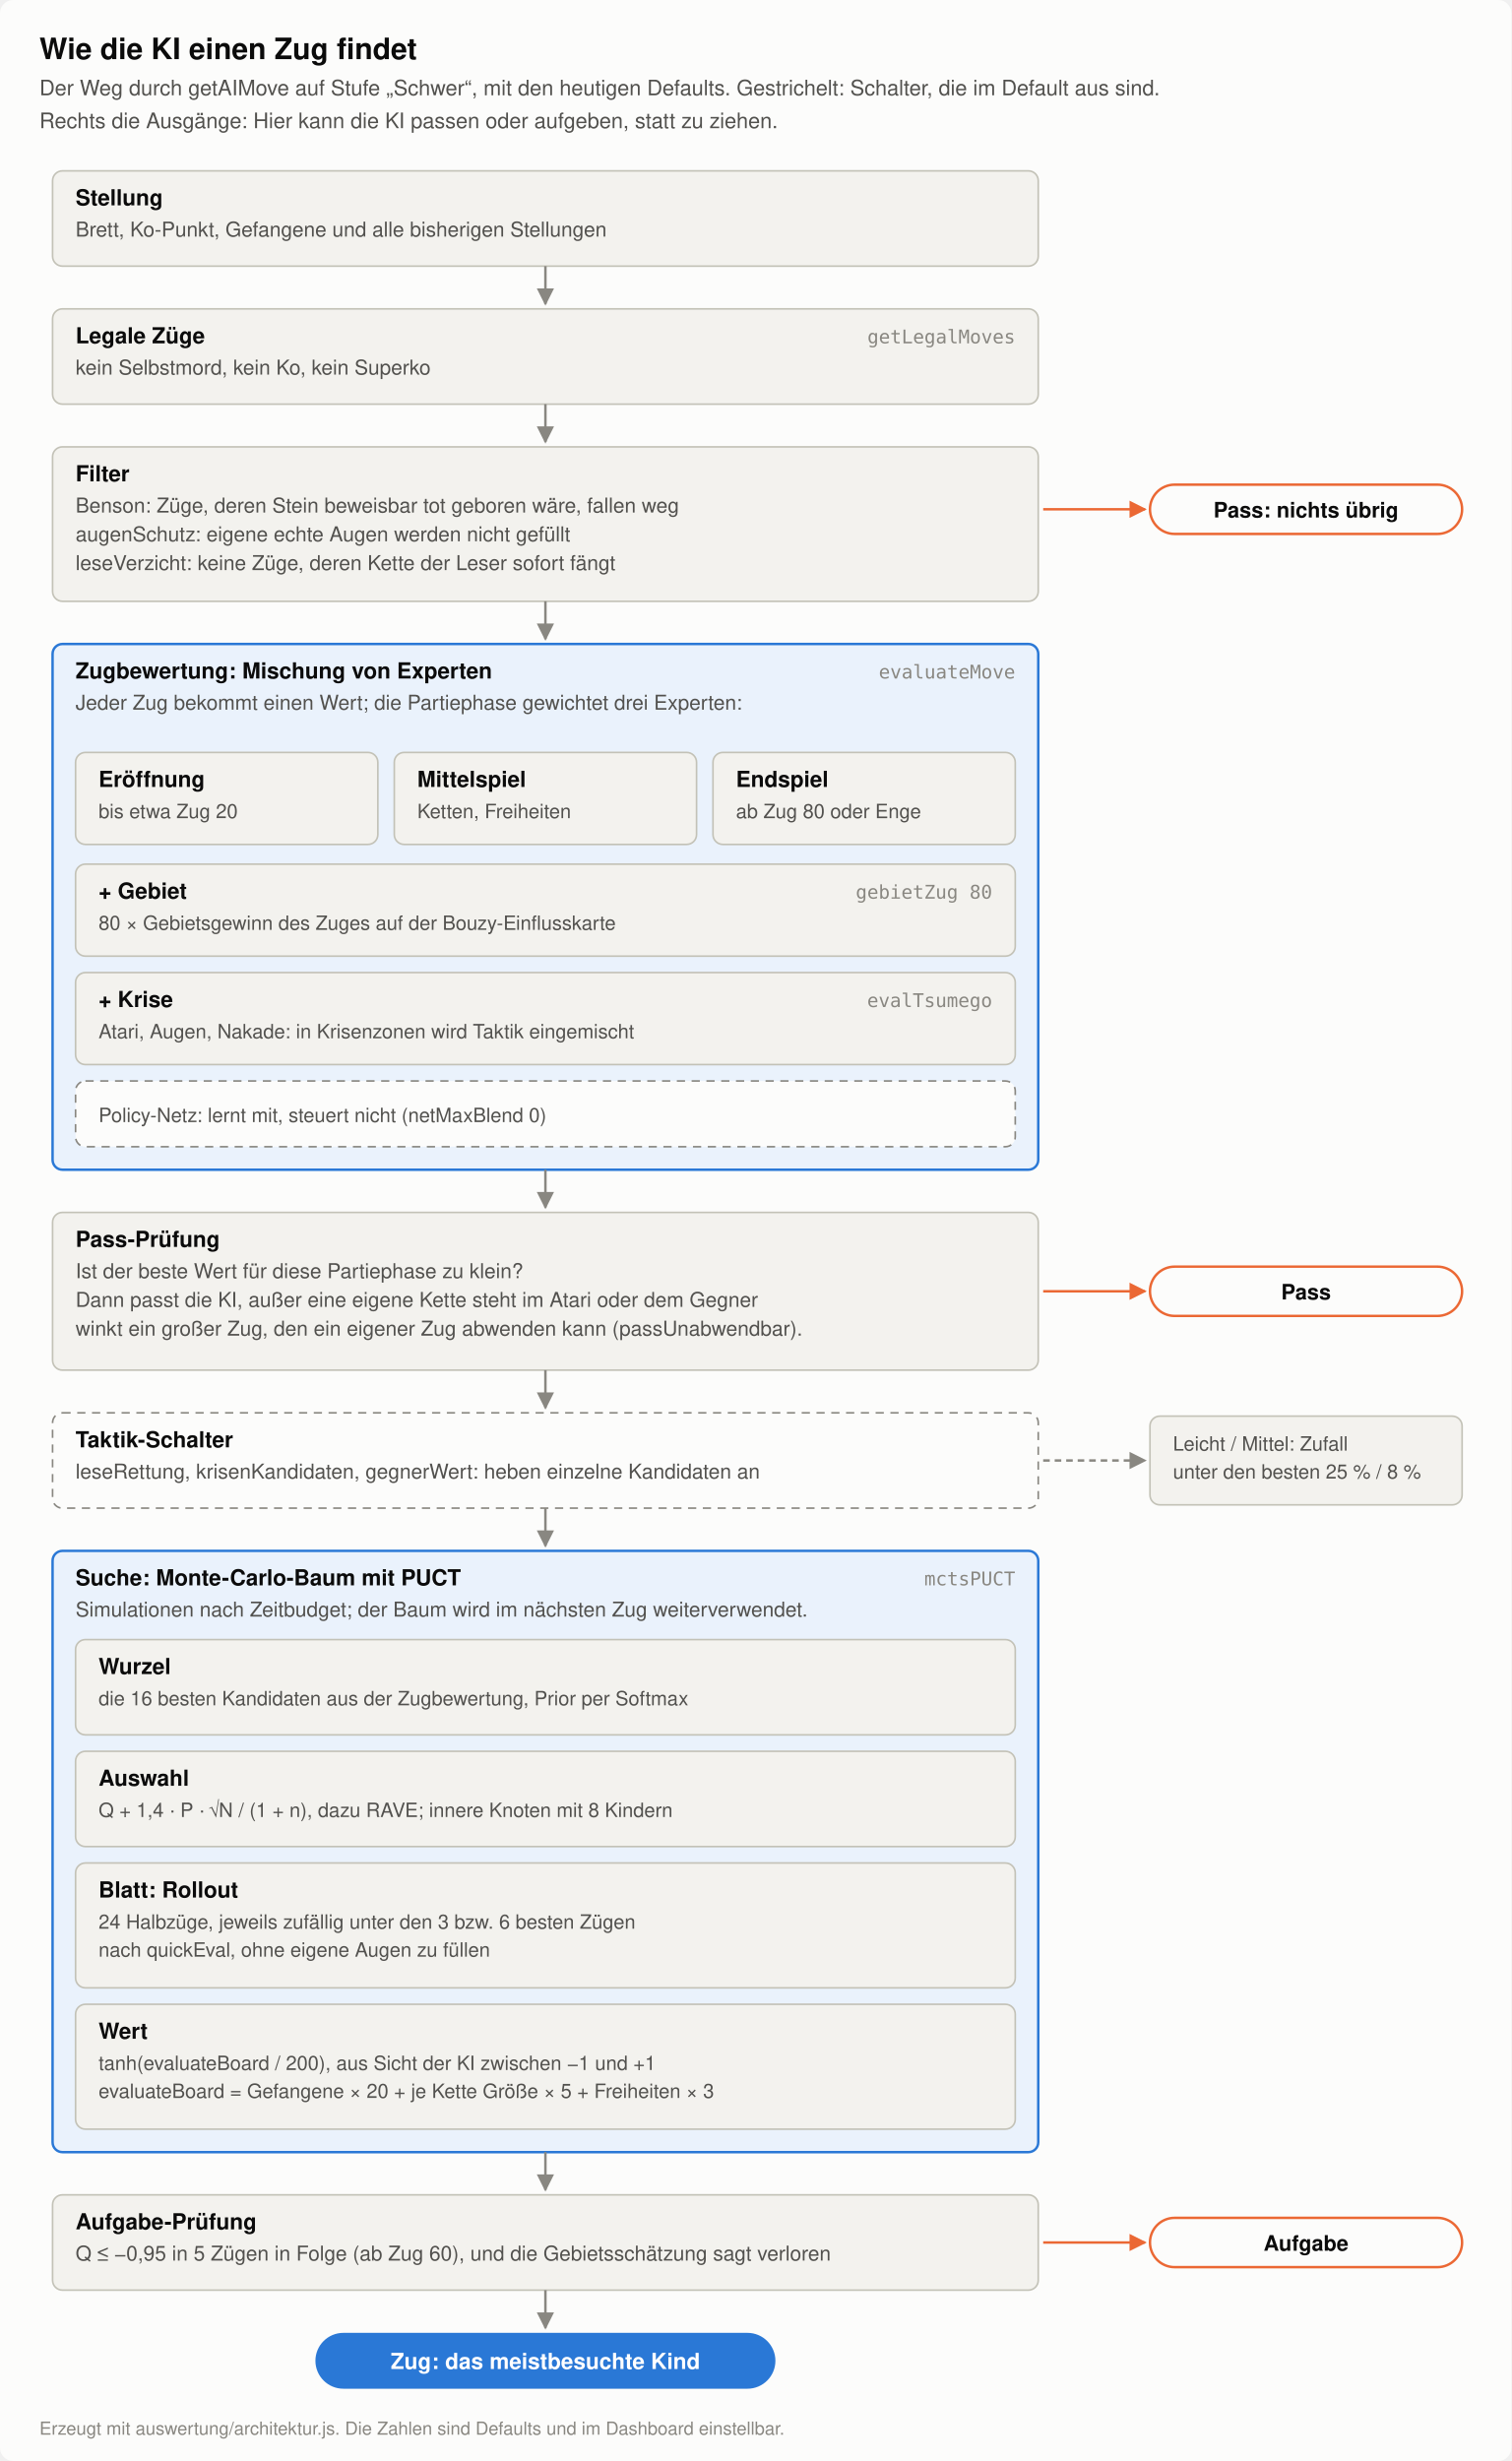
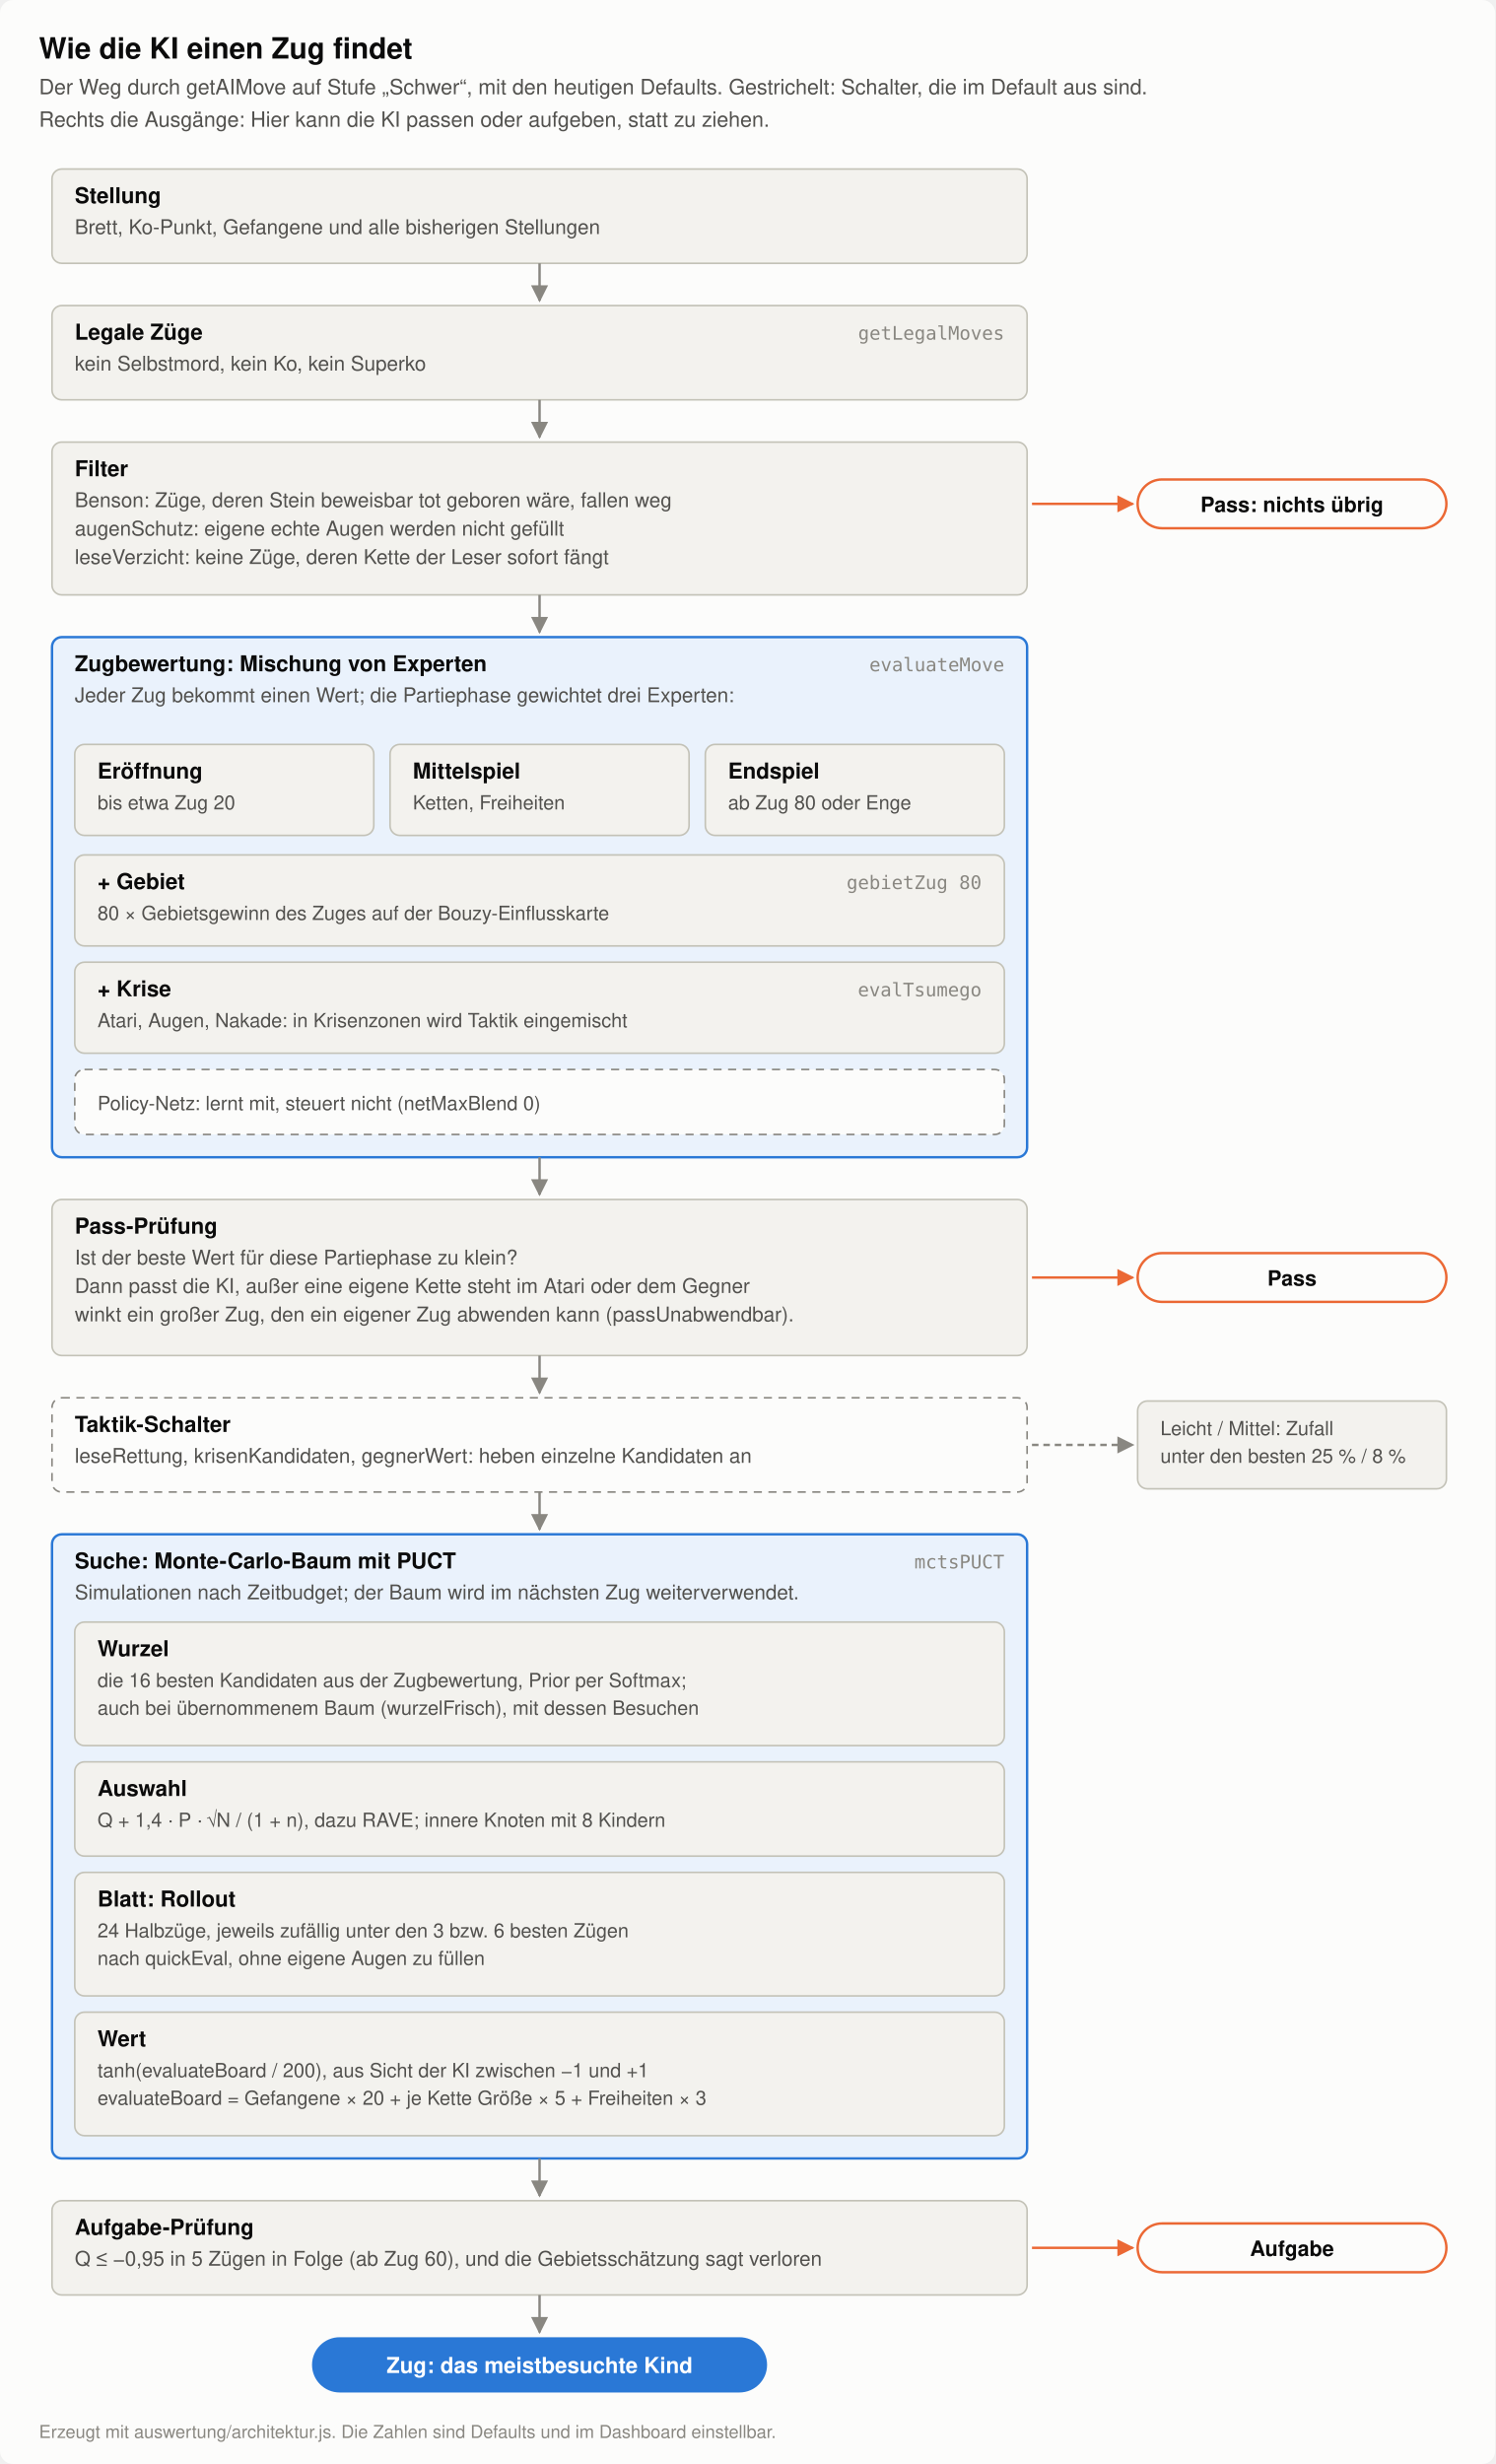
- <svg xmlns="http://www.w3.org/2000/svg" width="920" height="1498" viewBox="0 0 920 1498" font-family="system-ui, -apple-system, 'Segoe UI', Helvetica, Arial, sans-serif" role="img" aria-labelledby="titel beschr">
+ <svg xmlns="http://www.w3.org/2000/svg" width="920" height="1516" viewBox="0 0 920 1516" font-family="system-ui, -apple-system, 'Segoe UI', Helvetica, Arial, sans-serif" role="img" aria-labelledby="titel beschr">
  <defs>
    <marker id="spitze" viewBox="0 0 10 10" refX="9" refY="5" markerWidth="7" markerHeight="7" orient="auto-start-reverse">
      <path d="M0,0 L10,5 L0,10 z" fill="#898781" />
    </marker>
    <marker id="spitzeA" viewBox="0 0 10 10" refX="9" refY="5" markerWidth="7" markerHeight="7" orient="auto-start-reverse">
      <path d="M0,0 L10,5 L0,10 z" fill="#eb6834" />
    </marker>
  </defs>
-   <rect width="920" height="1498" rx="8" fill="#fcfcfb" />
+   <rect width="920" height="1516" rx="8" fill="#fcfcfb" />
  <text x="24" y="36" font-size="18" font-weight="600" fill="#0b0b0b" text-anchor="start">Wie die KI einen Zug findet</text>
  <text x="24" y="58" font-size="13" fill="#52514e" text-anchor="start">Der Weg durch getAIMove auf Stufe „Schwer“, mit den heutigen Defaults. Gestrichelt: Schalter, die im Default aus sind.</text>
  <text x="24" y="78" font-size="13" fill="#52514e" text-anchor="start">Rechts die Ausgänge: Hier kann die KI passen oder aufgeben, statt zu ziehen.</text>
  <rect x="32" y="104" width="600" height="58" rx="6" fill="#f3f2ee" stroke="#c3c2b7" stroke-width="1" />
  <text x="46" y="125" font-size="13.5" font-weight="600" fill="#0b0b0b" text-anchor="start">Stellung</text>
  <text x="46" y="144" font-size="12.5" fill="#52514e" text-anchor="start">Brett, Ko-Punkt, Gefangene und alle bisherigen Stellungen</text>
  <line x1="332" y1="162" x2="332" y2="185" stroke="#898781" stroke-width="1.5" marker-end="url(#spitze)" />
  <rect x="32" y="188" width="600" height="58" rx="6" fill="#f3f2ee" stroke="#c3c2b7" stroke-width="1" />
  <text x="46" y="209" font-size="13.5" font-weight="600" fill="#0b0b0b" text-anchor="start">Legale Züge</text>
  <text x="618" y="209" font-size="11.5" fill="#898781" text-anchor="end" font-family="ui-monospace, SFMono-Regular, Menlo, Consolas, monospace">getLegalMoves</text>
  <text x="46" y="228" font-size="12.5" fill="#52514e" text-anchor="start">kein Selbstmord, kein Ko, kein Superko</text>
  <line x1="332" y1="246" x2="332" y2="269" stroke="#898781" stroke-width="1.5" marker-end="url(#spitze)" />
  <rect x="32" y="272" width="600" height="94" rx="6" fill="#f3f2ee" stroke="#c3c2b7" stroke-width="1" />
  <text x="46" y="293" font-size="13.5" font-weight="600" fill="#0b0b0b" text-anchor="start">Filter</text>
  <text x="46" y="312" font-size="12.5" fill="#52514e" text-anchor="start">Benson: Züge, deren Stein beweisbar tot geboren wäre, fallen weg</text>
  <text x="46" y="329.5" font-size="12.5" fill="#52514e" text-anchor="start">augenSchutz: eigene echte Augen werden nicht gefüllt</text>
  <text x="46" y="347" font-size="12.5" fill="#52514e" text-anchor="start">leseVerzicht: keine Züge, deren Kette der Leser sofort fängt</text>
  <line x1="635" y1="310" x2="697" y2="310" stroke="#eb6834" stroke-width="1.5" marker-end="url(#spitzeA)" />
  <rect x="700" y="295" width="190" height="30" rx="15" fill="#fcfcfb" stroke="#eb6834" stroke-width="1.5" />
  <text x="795" y="315" font-size="13" font-weight="600" fill="#0b0b0b" text-anchor="middle">Pass: nichts übrig</text>
  <line x1="332" y1="366" x2="332" y2="389" stroke="#898781" stroke-width="1.5" marker-end="url(#spitze)" />
  <rect x="32" y="392" width="600" height="320" rx="6" fill="#eaf2fc" stroke="#2a78d6" stroke-width="1.5" />
  <text x="46" y="413" font-size="13.5" font-weight="600" fill="#0b0b0b" text-anchor="start">Zugbewertung: Mischung von Experten</text>
  <text x="618" y="413" font-size="11.5" fill="#898781" text-anchor="end" font-family="ui-monospace, SFMono-Regular, Menlo, Consolas, monospace">evaluateMove</text>
  <text x="46" y="432" font-size="12.5" fill="#52514e" text-anchor="start">Jeder Zug bekommt einen Wert; die Partiephase gewichtet drei Experten:</text>
  <rect x="46" y="458" width="184" height="56" rx="6" fill="#f3f2ee" stroke="#c3c2b7" stroke-width="1" />
  <text x="60" y="479" font-size="13.5" font-weight="600" fill="#0b0b0b" text-anchor="start">Eröffnung</text>
  <text x="60" y="498" font-size="12" fill="#52514e" text-anchor="start">bis etwa Zug 20</text>
  <rect x="240" y="458" width="184" height="56" rx="6" fill="#f3f2ee" stroke="#c3c2b7" stroke-width="1" />
  <text x="254" y="479" font-size="13.5" font-weight="600" fill="#0b0b0b" text-anchor="start">Mittelspiel</text>
  <text x="254" y="498" font-size="12" fill="#52514e" text-anchor="start">Ketten, Freiheiten</text>
  <rect x="434" y="458" width="184" height="56" rx="6" fill="#f3f2ee" stroke="#c3c2b7" stroke-width="1" />
  <text x="448" y="479" font-size="13.5" font-weight="600" fill="#0b0b0b" text-anchor="start">Endspiel</text>
  <text x="448" y="498" font-size="12" fill="#52514e" text-anchor="start">ab Zug 80 oder Enge</text>
  <rect x="46" y="526" width="572" height="56" rx="6" fill="#f3f2ee" stroke="#c3c2b7" stroke-width="1" />
  <text x="60" y="547" font-size="13.5" font-weight="600" fill="#0b0b0b" text-anchor="start">+ Gebiet</text>
  <text x="604" y="547" font-size="11.5" fill="#898781" text-anchor="end" font-family="ui-monospace, SFMono-Regular, Menlo, Consolas, monospace">gebietZug 80</text>
  <text x="60" y="566" font-size="12" fill="#52514e" text-anchor="start">80 × Gebietsgewinn des Zuges auf der Bouzy-Einflusskarte</text>
  <rect x="46" y="592" width="572" height="56" rx="6" fill="#f3f2ee" stroke="#c3c2b7" stroke-width="1" />
  <text x="60" y="613" font-size="13.5" font-weight="600" fill="#0b0b0b" text-anchor="start">+ Krise</text>
  <text x="604" y="613" font-size="11.5" fill="#898781" text-anchor="end" font-family="ui-monospace, SFMono-Regular, Menlo, Consolas, monospace">evalTsumego</text>
  <text x="60" y="632" font-size="12" fill="#52514e" text-anchor="start">Atari, Augen, Nakade: in Krisenzonen wird Taktik eingemischt</text>
  <rect x="46" y="658" width="572" height="40" rx="6" fill="#fcfcfb" stroke="#898781" stroke-width="1" stroke-dasharray="5 4" />
  <text x="60" y="683" font-size="12" fill="#52514e" text-anchor="start">Policy-Netz: lernt mit, steuert nicht (netMaxBlend 0)</text>
  <line x1="332" y1="712" x2="332" y2="735" stroke="#898781" stroke-width="1.5" marker-end="url(#spitze)" />
  <rect x="32" y="738" width="600" height="96" rx="6" fill="#f3f2ee" stroke="#c3c2b7" stroke-width="1" />
  <text x="46" y="759" font-size="13.5" font-weight="600" fill="#0b0b0b" text-anchor="start">Pass-Prüfung</text>
  <text x="46" y="778" font-size="12.5" fill="#52514e" text-anchor="start">Ist der beste Wert für diese Partiephase zu klein?</text>
  <text x="46" y="795.5" font-size="12.5" fill="#52514e" text-anchor="start">Dann passt die KI, außer eine eigene Kette steht im Atari oder dem Gegner</text>
  <text x="46" y="813" font-size="12.5" fill="#52514e" text-anchor="start">winkt ein großer Zug, den ein eigener Zug abwenden kann (passUnabwendbar).</text>
  <line x1="635" y1="786" x2="697" y2="786" stroke="#eb6834" stroke-width="1.5" marker-end="url(#spitzeA)" />
  <rect x="700" y="771" width="190" height="30" rx="15" fill="#fcfcfb" stroke="#eb6834" stroke-width="1.5" />
  <text x="795" y="791" font-size="13" font-weight="600" fill="#0b0b0b" text-anchor="middle">Pass</text>
  <line x1="332" y1="834" x2="332" y2="857" stroke="#898781" stroke-width="1.5" marker-end="url(#spitze)" />
  <rect x="32" y="860" width="600" height="58" rx="6" fill="#fcfcfb" stroke="#898781" stroke-width="1" stroke-dasharray="5 4" />
  <text x="46" y="881" font-size="13.5" font-weight="600" fill="#0b0b0b" text-anchor="start">Taktik-Schalter</text>
  <text x="46" y="900" font-size="12.5" fill="#52514e" text-anchor="start">leseRettung, krisenKandidaten, gegnerWert: heben einzelne Kandidaten an</text>
  <line x1="635" y1="889" x2="697" y2="889" stroke="#898781" stroke-width="1.5" stroke-dasharray="4 3" marker-end="url(#spitze)" />
  <rect x="700" y="862" width="190" height="54" rx="6" fill="#f3f2ee" stroke="#c3c2b7" stroke-width="1" />
  <text x="714" y="883" font-size="12" fill="#52514e" text-anchor="start">Leicht / Mittel: Zufall</text>
  <text x="714" y="900" font-size="12" fill="#52514e" text-anchor="start">unter den besten 25 % / 8 %</text>
  <line x1="332" y1="918" x2="332" y2="941" stroke="#898781" stroke-width="1.5" marker-end="url(#spitze)" />
-   <rect x="32" y="944" width="600" height="366" rx="6" fill="#eaf2fc" stroke="#2a78d6" stroke-width="1.5" />
+   <rect x="32" y="944" width="600" height="384" rx="6" fill="#eaf2fc" stroke="#2a78d6" stroke-width="1.5" />
  <text x="46" y="965" font-size="13.5" font-weight="600" fill="#0b0b0b" text-anchor="start">Suche: Monte-Carlo-Baum mit PUCT</text>
  <text x="618" y="965" font-size="11.5" fill="#898781" text-anchor="end" font-family="ui-monospace, SFMono-Regular, Menlo, Consolas, monospace">mctsPUCT</text>
  <text x="46" y="984" font-size="12.5" fill="#52514e" text-anchor="start">Simulationen nach Zeitbudget; der Baum wird im nächsten Zug weiterverwendet.</text>
-   <rect x="46" y="998" width="572" height="58" rx="6" fill="#f3f2ee" stroke="#c3c2b7" stroke-width="1" />
+   <rect x="46" y="998" width="572" height="76" rx="6" fill="#f3f2ee" stroke="#c3c2b7" stroke-width="1" />
  <text x="60" y="1019" font-size="13.5" font-weight="600" fill="#0b0b0b" text-anchor="start">Wurzel</text>
-   <text x="60" y="1038" font-size="12" fill="#52514e" text-anchor="start">die 16 besten Kandidaten aus der Zugbewertung, Prior per Softmax</text>
-   <rect x="46" y="1066" width="572" height="58" rx="6" fill="#f3f2ee" stroke="#c3c2b7" stroke-width="1" />
-   <text x="60" y="1087" font-size="13.5" font-weight="600" fill="#0b0b0b" text-anchor="start">Auswahl</text>
-   <text x="60" y="1106" font-size="12" fill="#52514e" text-anchor="start">Q + 1,4 · P · √N / (1 + n), dazu RAVE; innere Knoten mit 8 Kindern</text>
-   <rect x="46" y="1134" width="572" height="76" rx="6" fill="#f3f2ee" stroke="#c3c2b7" stroke-width="1" />
-   <text x="60" y="1155" font-size="13.5" font-weight="600" fill="#0b0b0b" text-anchor="start">Blatt: Rollout</text>
-   <text x="60" y="1174" font-size="12" fill="#52514e" text-anchor="start">24 Halbzüge, jeweils zufällig unter den 3 bzw. 6 besten Zügen</text>
-   <text x="60" y="1191" font-size="12" fill="#52514e" text-anchor="start">nach quickEval, ohne eigene Augen zu füllen</text>
-   <rect x="46" y="1220" width="572" height="76" rx="6" fill="#f3f2ee" stroke="#c3c2b7" stroke-width="1" />
-   <text x="60" y="1241" font-size="13.5" font-weight="600" fill="#0b0b0b" text-anchor="start">Wert</text>
-   <text x="60" y="1260" font-size="12" fill="#52514e" text-anchor="start">tanh(evaluateBoard / 200), aus Sicht der KI zwischen −1 und +1</text>
-   <text x="60" y="1277" font-size="12" fill="#52514e" text-anchor="start">evaluateBoard = Gefangene × 20 + je Kette Größe × 5 + Freiheiten × 3</text>
-   <line x1="332" y1="1310" x2="332" y2="1333" stroke="#898781" stroke-width="1.5" marker-end="url(#spitze)" />
-   <rect x="32" y="1336" width="600" height="58" rx="6" fill="#f3f2ee" stroke="#c3c2b7" stroke-width="1" />
-   <text x="46" y="1357" font-size="13.5" font-weight="600" fill="#0b0b0b" text-anchor="start">Aufgabe-Prüfung</text>
-   <text x="46" y="1376" font-size="12.5" fill="#52514e" text-anchor="start">Q ≤ −0,95 in 5 Zügen in Folge (ab Zug 60), und die Gebietsschätzung sagt verloren</text>
-   <line x1="635" y1="1365" x2="697" y2="1365" stroke="#eb6834" stroke-width="1.5" marker-end="url(#spitzeA)" />
-   <rect x="700" y="1350" width="190" height="30" rx="15" fill="#fcfcfb" stroke="#eb6834" stroke-width="1.5" />
-   <text x="795" y="1370" font-size="13" font-weight="600" fill="#0b0b0b" text-anchor="middle">Aufgabe</text>
-   <line x1="332" y1="1394" x2="332" y2="1417" stroke="#898781" stroke-width="1.5" marker-end="url(#spitze)" />
-   <rect x="192" y="1420" width="280" height="34" rx="17" fill="#2a78d6" />
-   <text x="332" y="1442" font-size="13.5" font-weight="600" fill="#ffffff" text-anchor="middle">Zug: das meistbesuchte Kind</text>
-   <text x="24" y="1482" font-size="11" fill="#898781" text-anchor="start">Erzeugt mit auswertung/architektur.js. Die Zahlen sind Defaults und im Dashboard einstellbar.</text>
+   <text x="60" y="1038" font-size="12" fill="#52514e" text-anchor="start">die 16 besten Kandidaten aus der Zugbewertung, Prior per Softmax;</text>
+   <text x="60" y="1055" font-size="12" fill="#52514e" text-anchor="start">auch bei übernommenem Baum (wurzelFrisch), mit dessen Besuchen</text>
+   <rect x="46" y="1084" width="572" height="58" rx="6" fill="#f3f2ee" stroke="#c3c2b7" stroke-width="1" />
+   <text x="60" y="1105" font-size="13.5" font-weight="600" fill="#0b0b0b" text-anchor="start">Auswahl</text>
+   <text x="60" y="1124" font-size="12" fill="#52514e" text-anchor="start">Q + 1,4 · P · √N / (1 + n), dazu RAVE; innere Knoten mit 8 Kindern</text>
+   <rect x="46" y="1152" width="572" height="76" rx="6" fill="#f3f2ee" stroke="#c3c2b7" stroke-width="1" />
+   <text x="60" y="1173" font-size="13.5" font-weight="600" fill="#0b0b0b" text-anchor="start">Blatt: Rollout</text>
+   <text x="60" y="1192" font-size="12" fill="#52514e" text-anchor="start">24 Halbzüge, jeweils zufällig unter den 3 bzw. 6 besten Zügen</text>
+   <text x="60" y="1209" font-size="12" fill="#52514e" text-anchor="start">nach quickEval, ohne eigene Augen zu füllen</text>
+   <rect x="46" y="1238" width="572" height="76" rx="6" fill="#f3f2ee" stroke="#c3c2b7" stroke-width="1" />
+   <text x="60" y="1259" font-size="13.5" font-weight="600" fill="#0b0b0b" text-anchor="start">Wert</text>
+   <text x="60" y="1278" font-size="12" fill="#52514e" text-anchor="start">tanh(evaluateBoard / 200), aus Sicht der KI zwischen −1 und +1</text>
+   <text x="60" y="1295" font-size="12" fill="#52514e" text-anchor="start">evaluateBoard = Gefangene × 20 + je Kette Größe × 5 + Freiheiten × 3</text>
+   <line x1="332" y1="1328" x2="332" y2="1351" stroke="#898781" stroke-width="1.5" marker-end="url(#spitze)" />
+   <rect x="32" y="1354" width="600" height="58" rx="6" fill="#f3f2ee" stroke="#c3c2b7" stroke-width="1" />
+   <text x="46" y="1375" font-size="13.5" font-weight="600" fill="#0b0b0b" text-anchor="start">Aufgabe-Prüfung</text>
+   <text x="46" y="1394" font-size="12.5" fill="#52514e" text-anchor="start">Q ≤ −0,95 in 5 Zügen in Folge (ab Zug 60), und die Gebietsschätzung sagt verloren</text>
+   <line x1="635" y1="1383" x2="697" y2="1383" stroke="#eb6834" stroke-width="1.5" marker-end="url(#spitzeA)" />
+   <rect x="700" y="1368" width="190" height="30" rx="15" fill="#fcfcfb" stroke="#eb6834" stroke-width="1.5" />
+   <text x="795" y="1388" font-size="13" font-weight="600" fill="#0b0b0b" text-anchor="middle">Aufgabe</text>
+   <line x1="332" y1="1412" x2="332" y2="1435" stroke="#898781" stroke-width="1.5" marker-end="url(#spitze)" />
+   <rect x="192" y="1438" width="280" height="34" rx="17" fill="#2a78d6" />
+   <text x="332" y="1460" font-size="13.5" font-weight="600" fill="#ffffff" text-anchor="middle">Zug: das meistbesuchte Kind</text>
+   <text x="24" y="1500" font-size="11" fill="#898781" text-anchor="start">Erzeugt mit auswertung/architektur.js. Die Zahlen sind Defaults und im Dashboard einstellbar.</text>
</svg>
